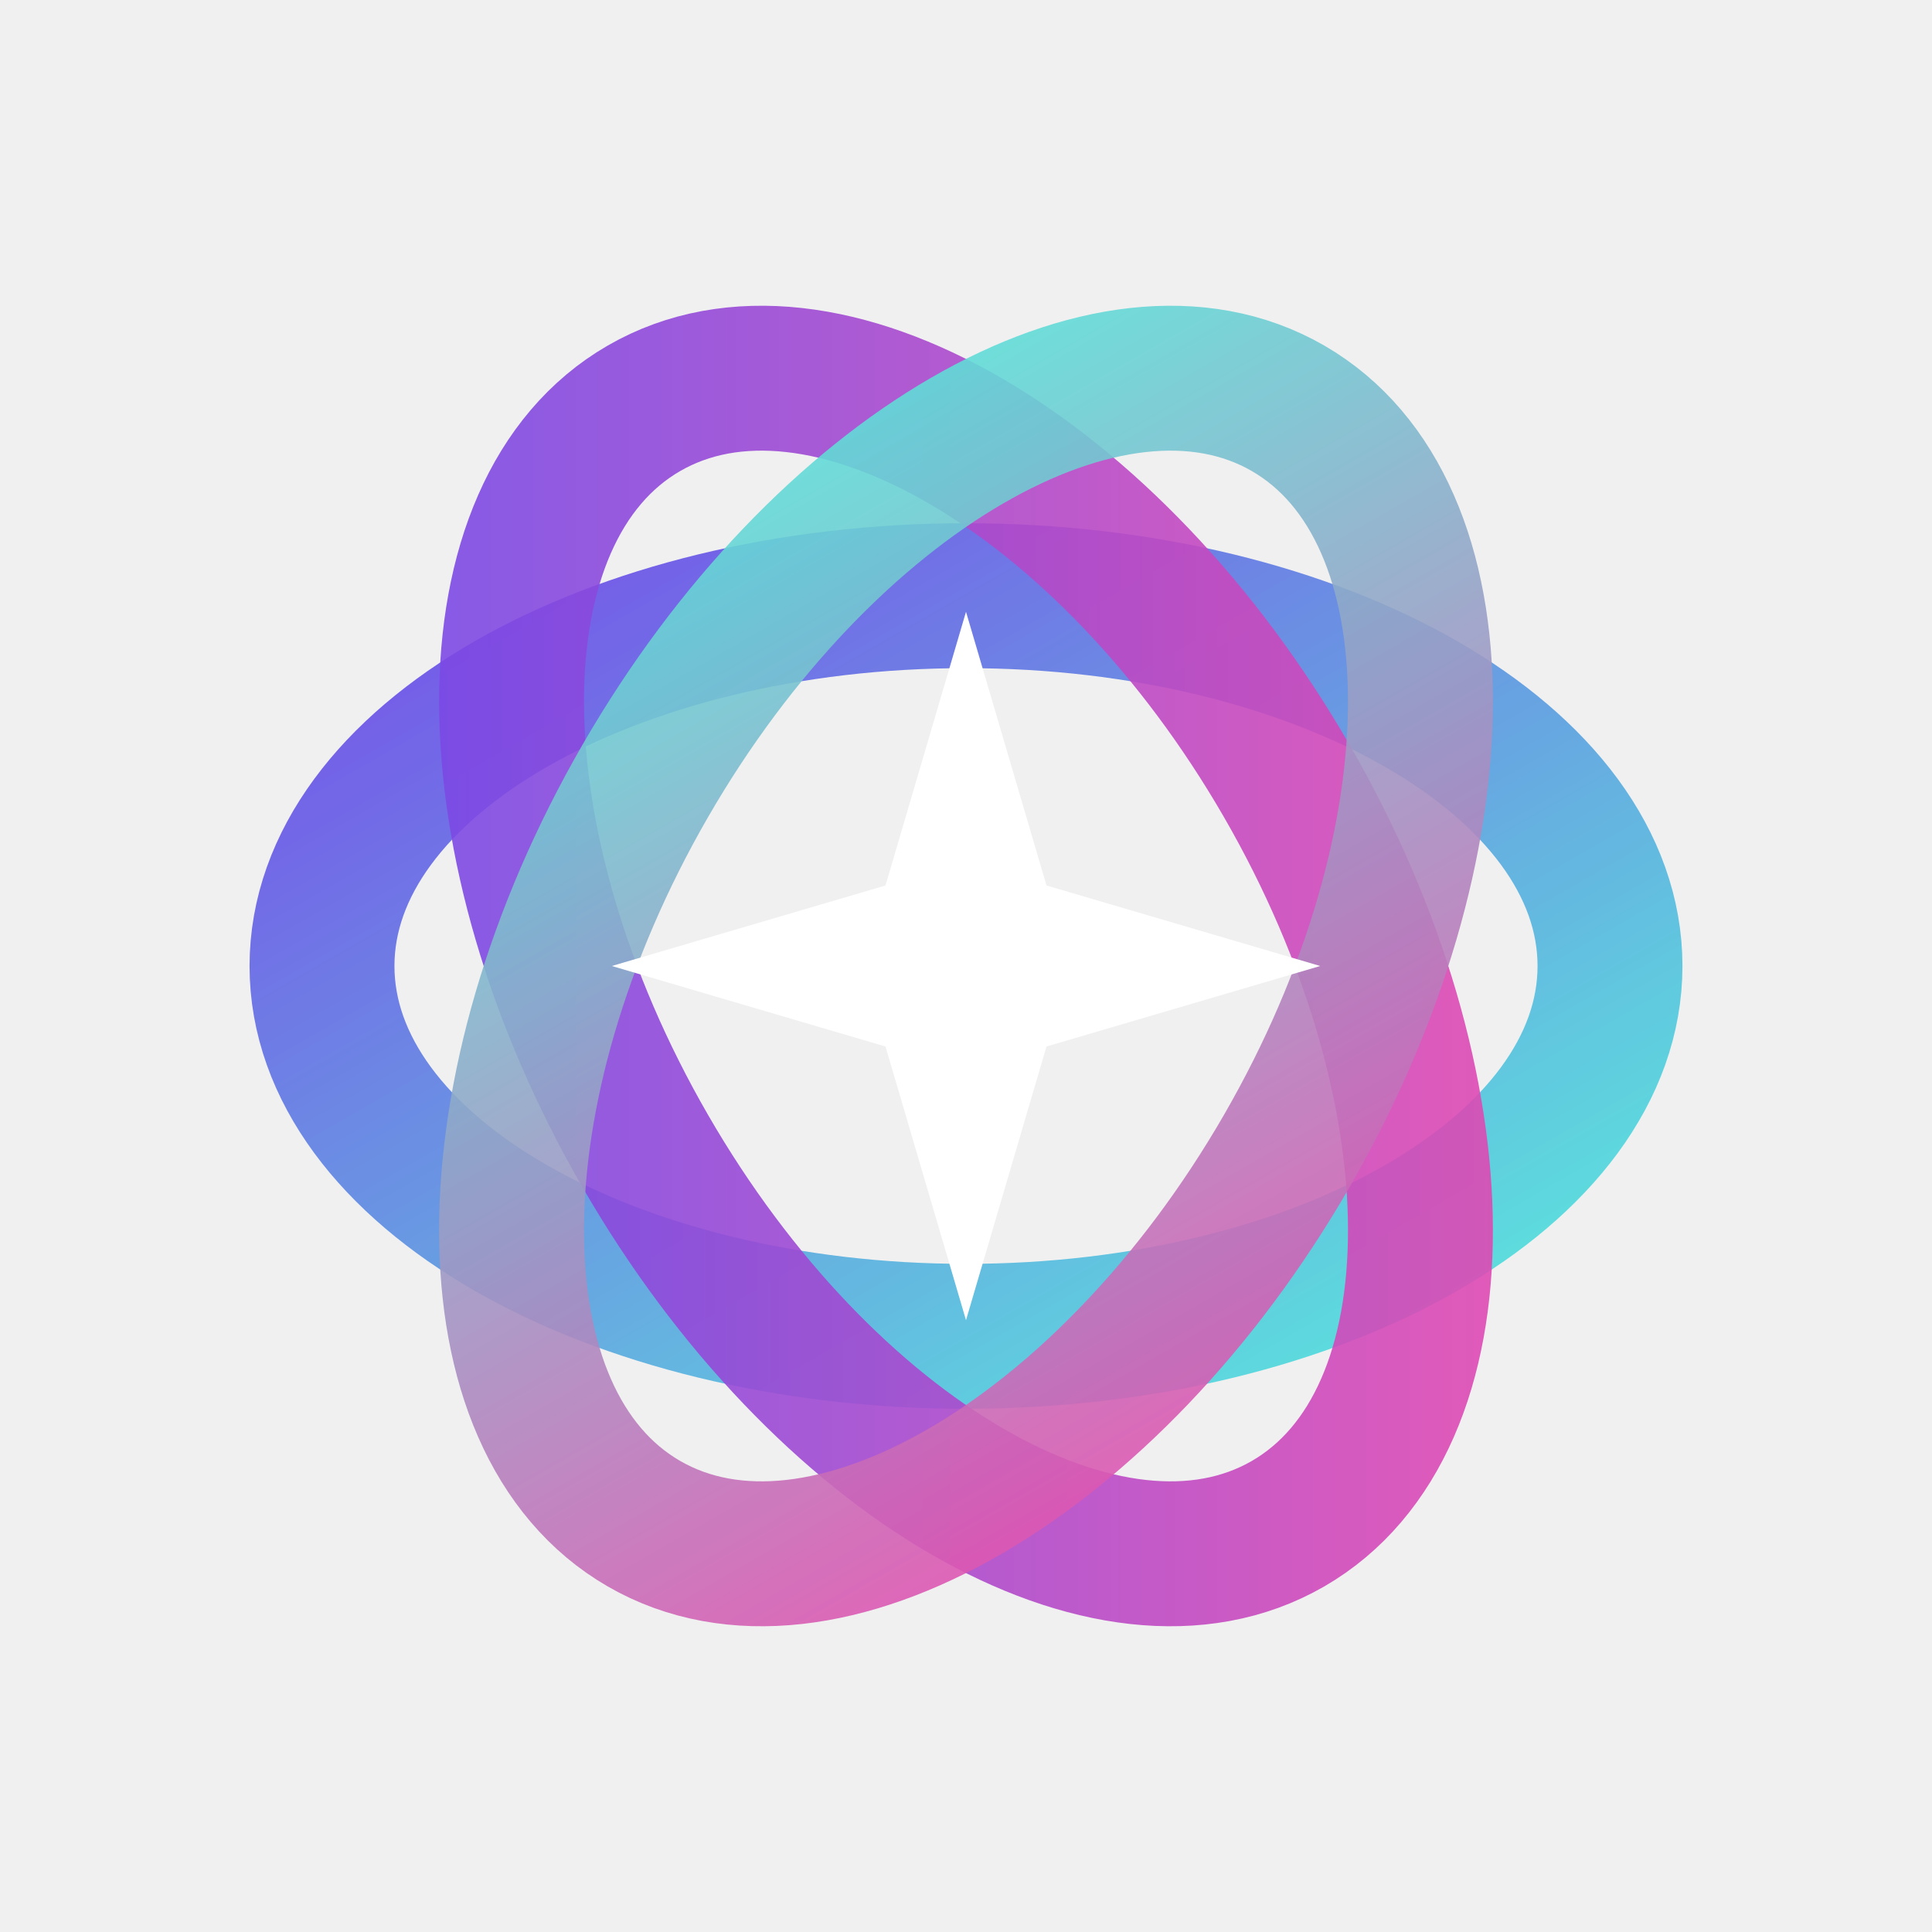
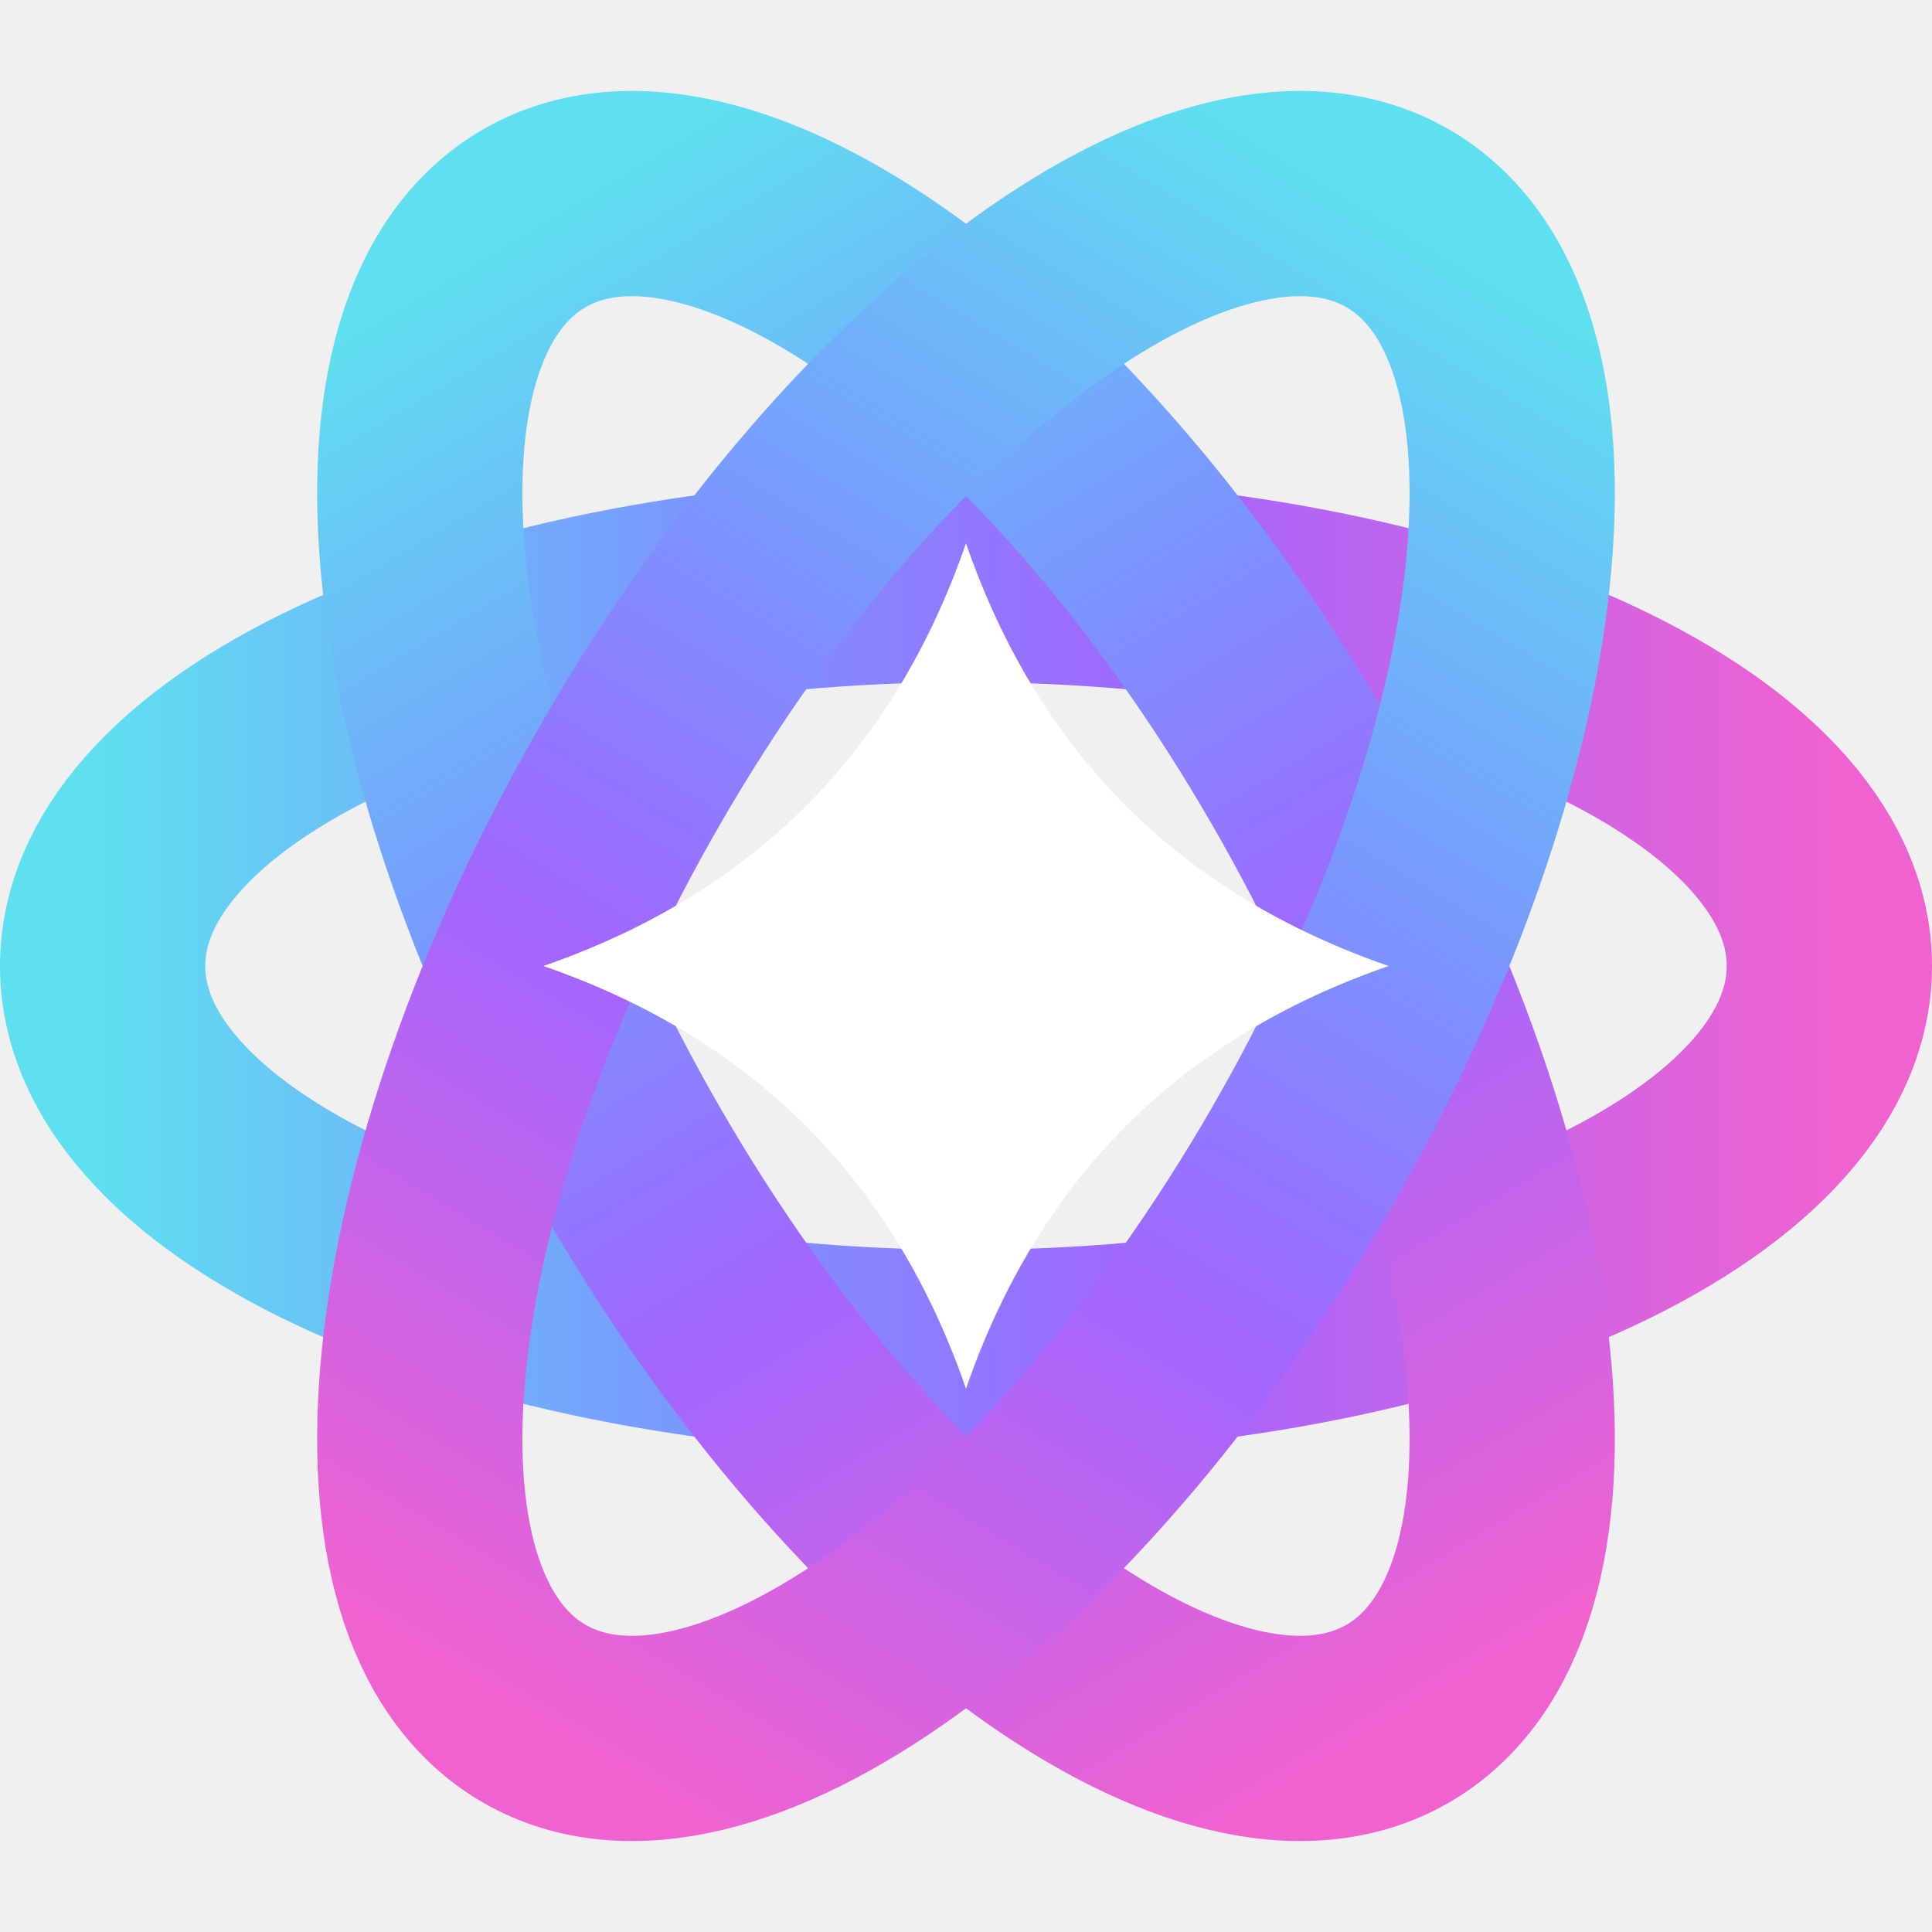
- <svg xmlns="http://www.w3.org/2000/svg" viewBox="0 0 120 120" width="120" height="120">
+ <svg xmlns="http://www.w3.org/2000/svg" viewBox="0 0 32 32">
+   <style>.s{fill:#fff}@media (prefers-color-scheme:light){.s{fill:#6a2fe0}}</style>
  <defs>
-     <linearGradient id="r1" x1="0" y1="0" x2="1" y2="1">
-       <stop offset="0" stop-color="#7149e9" />
-       <stop offset="1" stop-color="#53eadb" />
-     </linearGradient>
-     <linearGradient id="r2" x1="1" y1="0" x2="0" y2="1">
-       <stop offset="0" stop-color="#e949ae" />
-       <stop offset="1" stop-color="#7149e9" />
-     </linearGradient>
-     <linearGradient id="r3" x1="0" y1="1" x2="1" y2="0">
-       <stop offset="0" stop-color="#53eadb" />
-       <stop offset="1" stop-color="#e949ae" />
+     <linearGradient id="g" x1="0" y1="0" x2="1" y2="0">
+       <stop offset="0" stop-color="#5fe0f0" />
+       <stop offset="0.35" stop-color="#7a95ff" />
+       <stop offset="0.6" stop-color="#a066ff" />
+       <stop offset="1" stop-color="#f062d0" />
    </linearGradient>
  </defs>
-   <g fill="none" stroke-width="9" stroke-linecap="round">
-     <ellipse cx="60" cy="60" rx="40" ry="23" stroke="url(#r1)" opacity="0.95" />
-     <ellipse cx="60" cy="60" rx="40" ry="23" stroke="url(#r2)" opacity="0.9" transform="rotate(60 60 60)" />
-     <ellipse cx="60" cy="60" rx="40" ry="23" stroke="url(#r3)" opacity="0.9" transform="rotate(120 60 60)" />
-   </g>
-   <path d="M60,38 L65,55 L82,60 L65,65 L60,82 L55,65 L38,60 L55,55 Z" fill="#ffffff" />
+   <ellipse cx="16" cy="16" rx="14.3" ry="6.4" transform="rotate(0 16 16)" fill="none" stroke="url(#g)" stroke-width="3.4" />
+   <ellipse cx="16" cy="16" rx="14.3" ry="6.4" transform="rotate(60 16 16)" fill="none" stroke="url(#g)" stroke-width="3.4" />
+   <ellipse cx="16" cy="16" rx="14.3" ry="6.4" transform="rotate(120 16 16)" fill="none" stroke="url(#g)" stroke-width="3.4" />
+   <path class="s" d="M16 9 Q17.8 14.2 23 16 Q17.8 17.8 16 23 Q14.2 17.8 9 16 Q14.2 14.2 16 9Z" />
</svg>
